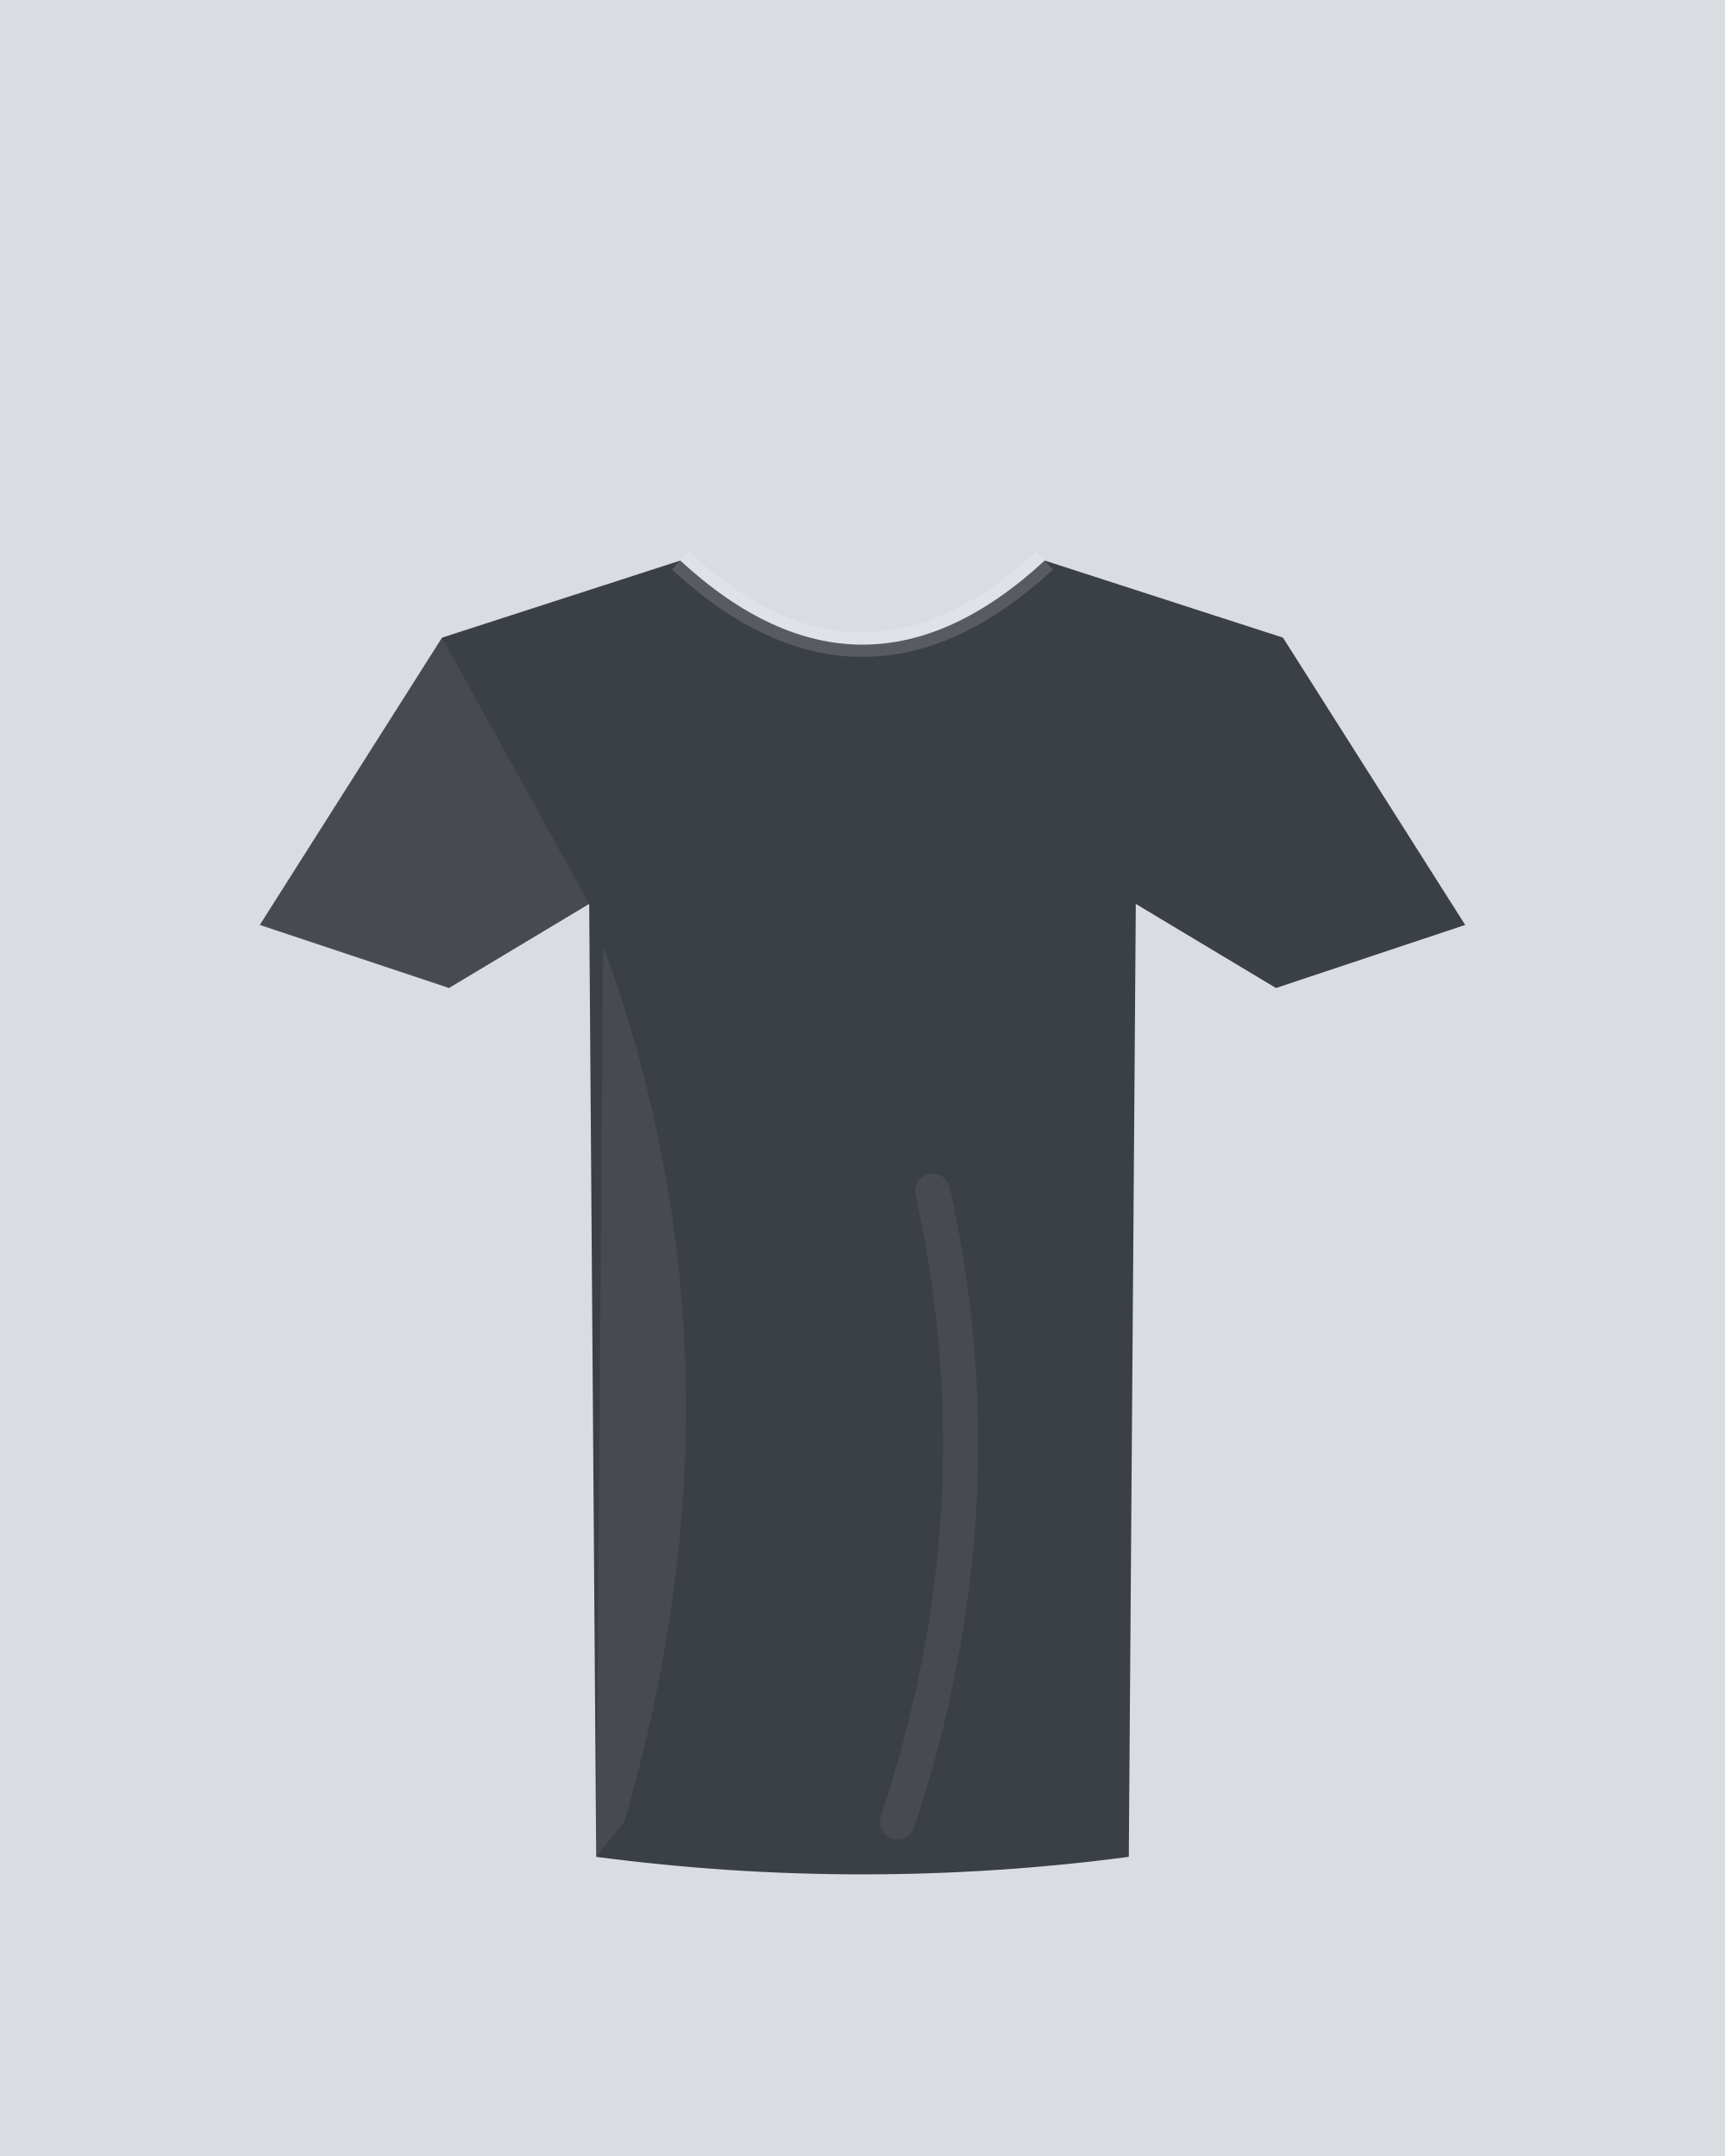
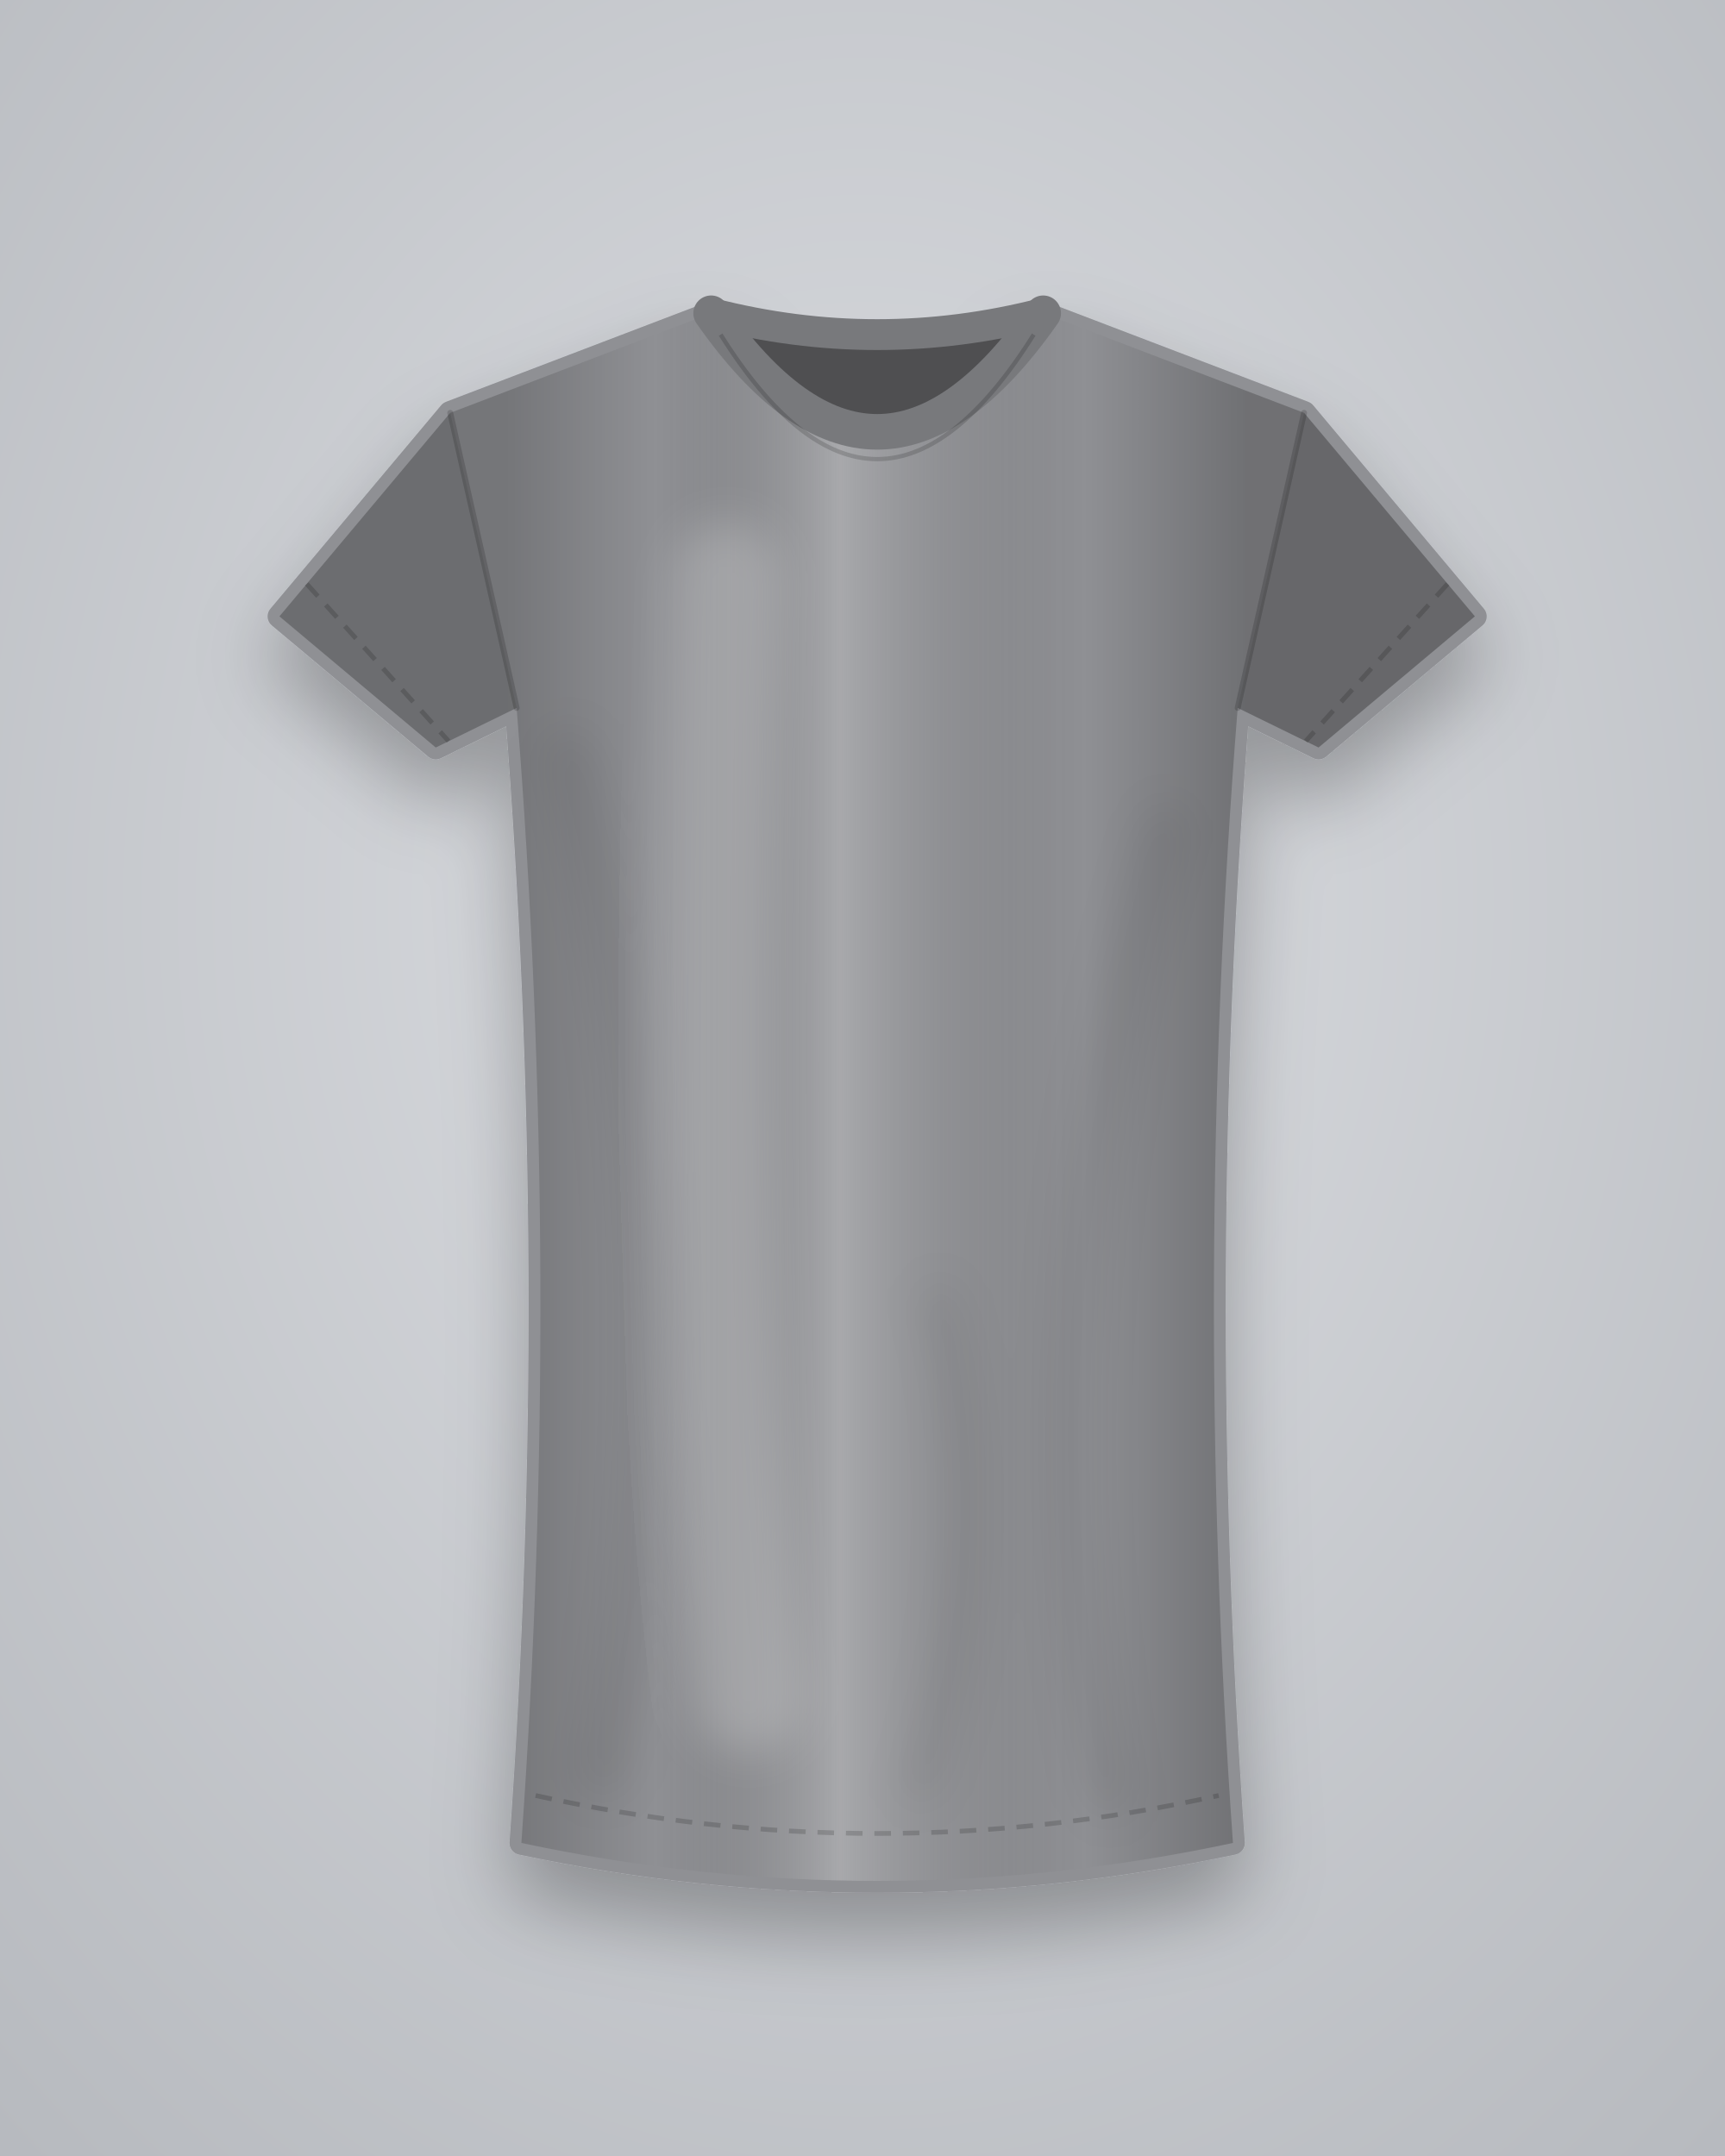
<svg xmlns="http://www.w3.org/2000/svg" viewBox="0 0 800 1000" width="800" height="1000">
-   <rect width="800" height="1000" fill="#d9dde2" />
-   <g>
-     <path d="M315.5 260 L205 295.75 L120.5 429 L208.25 458.25 L273.25 419.25 L276.5 861.25 Q400 877.5 523.5 861.25 L526.75 419.25 L591.75 458.25 L679.5 429 L595 295.75 L484.5 260 Q400 338 315.5 260 Z" fill="#3b3f46" />
-     <path d="M315.5 260 Q400 338 484.5 260" fill="none" stroke="rgb(255 255 255 / 0.15)" stroke-width="11.375" />
-     <path d="M279.75 438.75 Q351.25 633.75 289.5 845 L276.5 861.25 Z" fill="rgb(255 255 255 / 0.06)" />
-     <path d="M432.5 552.5 Q465 698.75 416.25 845" fill="none" stroke="rgb(255 255 255 / 0.06)" stroke-width="16.25" stroke-linecap="round" />
-     <path d="M205 295.75 L120.5 429 L208.25 458.25 L273.25 419.25 Z" fill="rgb(255 255 255 / 0.06)" />
+   <defs>
+     <radialGradient id="fond" cx=".5" cy=".42" r=".8">
+       <stop offset="0" stop-color="#dcdee2" />
+       <stop offset="1" stop-color="#b5b8bd" />
+     </radialGradient>
+     <filter id="ombre" x="-20%" y="-20%" width="140%" height="150%">
+       <feDropShadow dx="0" dy="18" stdDeviation="16" flood-color="#000" flood-opacity=".28" />
+     </filter>
+     <filter id="flou" x="-20%" y="-20%" width="140%" height="140%">
+       <feGaussianBlur stdDeviation="9" />
+     </filter>
+     <linearGradient id="vol-0" x1="244" x2="556" y1="0" y2="0" gradientUnits="userSpaceOnUse">
+       <stop offset="0" stop-color="#000" stop-opacity="0.18" />
+       <stop offset=".2" stop-color="#000" stop-opacity="0" />
+       <stop offset=".45" stop-color="#fff" stop-opacity="0.22" />
+       <stop offset=".78" stop-color="#000" stop-opacity="0" />
+       <stop offset="1" stop-color="#000" stop-opacity="0.22" />
+     </linearGradient>
+   </defs>
+   <rect width="800" height="1000" fill="url(#fond)" />
+   <g transform="translate(0 -20.5) rotate(0 400 520.5) translate(-33.2 -43.2) scale(1.1)">
+     <g filter="url(#ombre)">
+       <path d="M330 190 Q400 290 470 190 L580 232 L652 317.8 L586.1 373.1 L552 356.4 Q533 595.7 550 835 Q400 867 250 835 Q267 595.7 248 356.4 L213.9 373.1 L148 317.8 L220 232 Z" fill="#8f9094" stroke="#8f9094" stroke-width="10" stroke-linejoin="round" />
+     </g>
+     <path d="M330 190 Q400 208 470 190 Q400 290 330 190 Z" fill="#4f4f51" />
+     <path d="M330 190 Q400 208 470 190" fill="none" stroke="#78797c" stroke-width="13" stroke-linecap="round" />
+     <path d="M330 190 Q400 290 470 190 L580 232 L652 317.8 L586.1 373.1 L552 356.4 Q533 595.7 550 835 Q400 867 250 835 Q267 595.7 248 356.4 L213.9 373.1 L148 317.8 L220 232 Z" fill="url(#vol-0)" />
+     <path d="M580 232 L652 317.8 L586.1 373.1 L552 356.4 Z" fill="rgb(0 0 0 / 0.08)" />
+     <path d="M580 232 Q566 294.2 552 356.4" fill="none" stroke="rgb(0 0 0 / 0.16)" stroke-width="2.5" stroke-linecap="round" />
+     <path d="M640.5 304.1 L580.7 370.4" fill="none" stroke="rgb(0 0 0 / 0.16)" stroke-width="2" stroke-dasharray="7 5" />
+     <path d="M220 232 L148 317.8 L213.9 373.1 L248 356.4 Z" fill="rgb(0 0 0 / 0.08)" />
+     <path d="M220 232 Q234 294.2 248 356.4" fill="none" stroke="rgb(0 0 0 / 0.16)" stroke-width="2.5" stroke-linecap="round" />
+     <path d="M159.5 304.1 L219.3 370.4" fill="none" stroke="rgb(0 0 0 / 0.16)" stroke-width="2" stroke-dasharray="7 5" />
+     <g filter="url(#flou)" fill="none" stroke-linecap="round">
+       <path d="M270 376.4 Q328 595.7 284 805" stroke="rgb(0 0 0 / 0.07)" stroke-width="22" />
+       <path d="M522 406.4 Q458 625.7 498 815" stroke="rgb(0 0 0 / 0.07)" stroke-width="18" />
+       <path d="M426 605.7 Q452 705.7 418 811" stroke="rgb(0 0 0 / 0.07)" stroke-width="14" />
+       <path d="M336.2 300 Q324 595.7 346 775" stroke="rgb(255 255 255 / 0.2)" stroke-width="44" />
+     </g>
+     <path d="M256 815 Q400 847 544 815" fill="none" stroke="rgb(0 0 0 / 0.16)" stroke-width="2" stroke-dasharray="7 5" />
+     <path d="M330 190 Q400 290 470 190" fill="none" stroke="#78797c" stroke-width="15" stroke-linecap="round" />
+     <path d="M334 199 Q400 304 466 199" fill="none" stroke="rgb(0 0 0 / 0.16)" stroke-width="1.8" />
  </g>
</svg>
